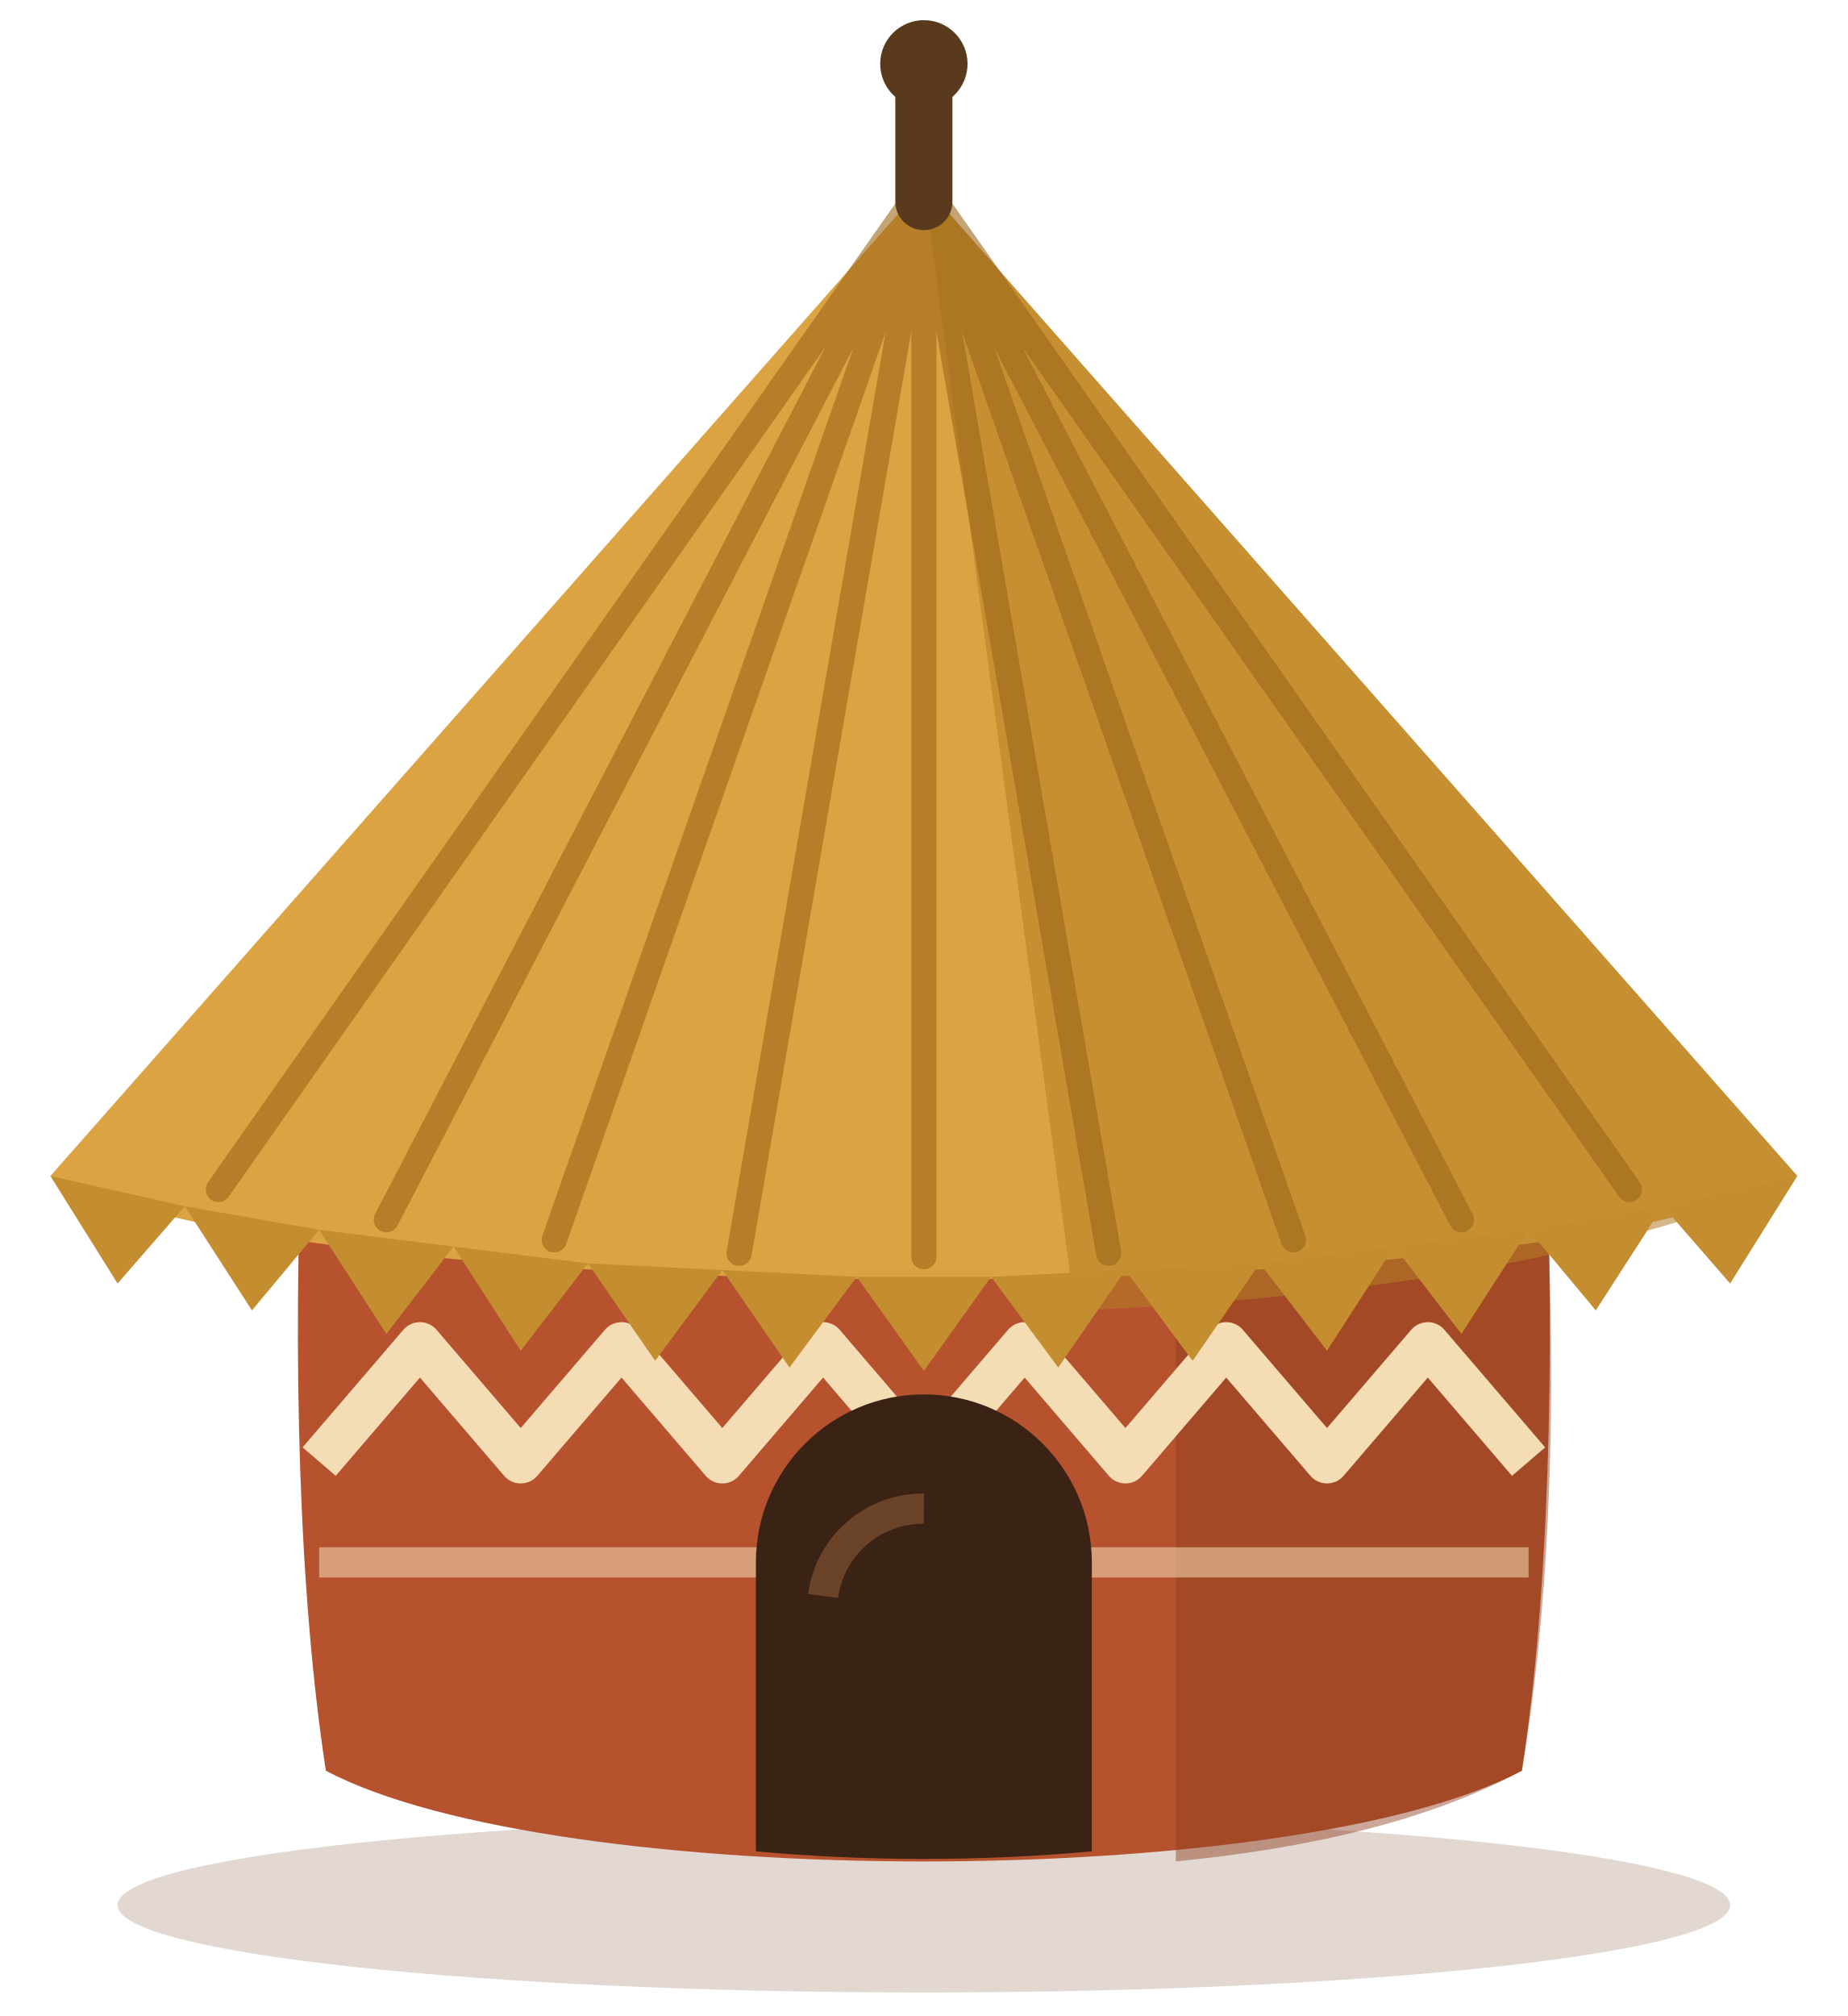
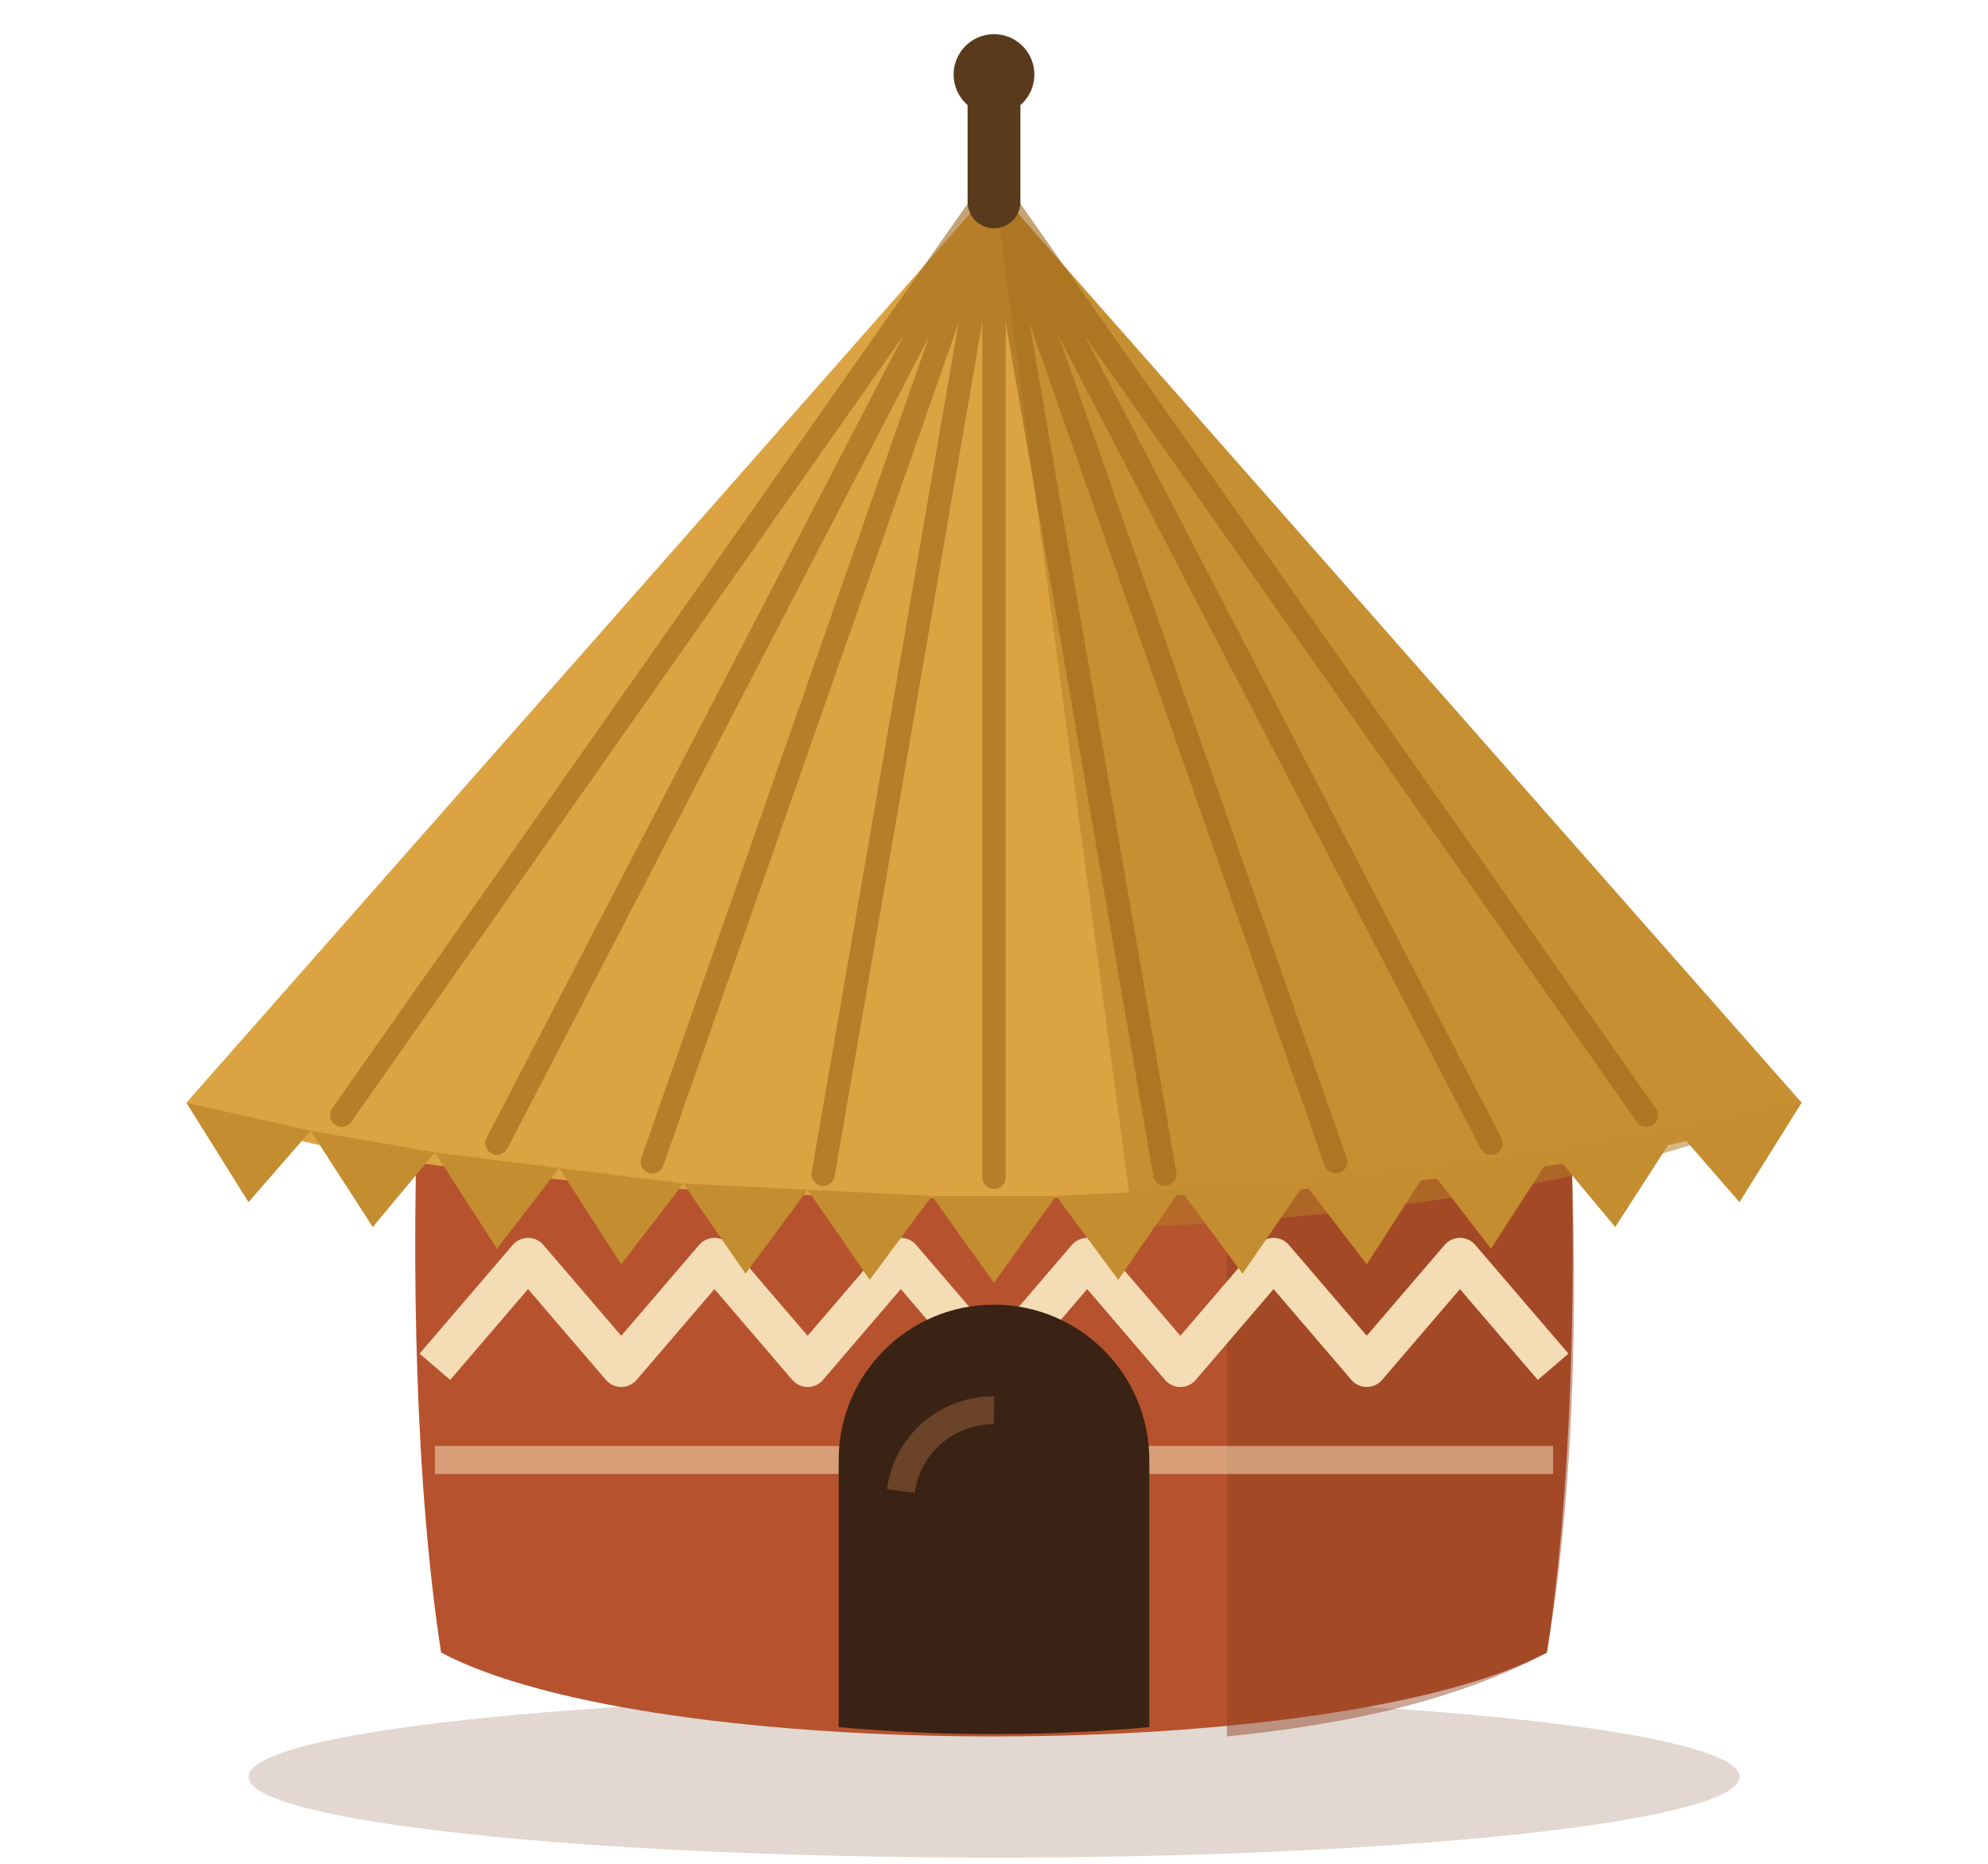
- <svg xmlns="http://www.w3.org/2000/svg" viewBox="4.5 0.5 55 60">
+ <svg xmlns="http://www.w3.org/2000/svg" viewBox="0 0 64 60">
  <ellipse cx="32" cy="57.2" rx="24" ry="2.6" fill="#7a4a2c" opacity=".22" />
  <path d="M13.5 34 C13.2 41 13.4 48 14.2 53.2 C21 56.8 43 56.8 49.8 53.2 C50.6 48 50.8 41 50.5 34Z" fill="#b6532e" />
  <path d="M39.5 37.5 H50.6 C50.8 43 50.6 48.5 49.8 53.2 C47 54.7 43.5 55.5 39.5 55.9Z" fill="#8d3b1c" opacity=".45" />
  <polyline points="14,44 17,40.5 20,44 23,40.5 26,44 29,40.5 32,44 35,40.5 38,44 41,40.5 44,44 47,40.5 50,44" fill="none" stroke="#f4dcb4" stroke-width="1.3" stroke-linejoin="round" />
  <path d="M14 47 H50" stroke="#f4dcb4" stroke-width=".9" opacity=".55" />
  <path d="M27 55.6 V47 A5 5 0 0 1 37 47 V55.6 C33.7 55.9 30.3 55.9 27 55.6Z" fill="#3a2314" />
  <path d="M29 48 A3 3 0 0 1 32 45.4" stroke="#6b4329" stroke-width=".9" fill="none" />
  <path d="M32 6 L58 35.5 C50 39.6 14 39.6 6 35.5Z" fill="#dba341" />
  <path d="M32 6 L58 35.5 C53 37.9 44.5 39.2 36.5 39.5Z" fill="#b57d26" opacity=".55" />
  <g stroke="#9c6619" stroke-width=".75" opacity=".6" stroke-linecap="round">
    <path d="M32 6 L11 35.9" />
    <path d="M32 6 L16 36.8" />
    <path d="M32 6 L21 37.4" />
    <path d="M32 6 L26.5 37.8" />
    <path d="M32 6 L32 37.9" />
    <path d="M32 6 L37.5 37.8" />
    <path d="M32 6 L43 37.4" />
    <path d="M32 6 L48 36.8" />
    <path d="M32 6 L53 35.9" />
  </g>
  <path d="M6.0 35.5 L8.0 38.7 L10.0 36.4Z M10.0 36.4 L12.0 39.5 L14.0 37.1Z M14.0 37.1 L16.0 40.2 L18.0 37.6Z M18.0 37.6 L20.0 40.7 L22.0 38.1Z M22.0 38.1 L24.0 41.0 L26.0 38.3Z M26.0 38.3 L28.0 41.2 L30.0 38.5Z M30.0 38.5 L32.0 41.3 L34.0 38.5Z M34.0 38.5 L36.0 41.2 L38.0 38.3Z M38.0 38.3 L40.0 41.0 L42.0 38.1Z M42.0 38.1 L44.0 40.7 L46.0 37.6Z M46.0 37.6 L48.0 40.2 L50.0 37.1Z M50.0 37.1 L52.0 39.5 L54.0 36.4Z M54.0 36.4 L56.0 38.7 L58.0 35.5Z" fill="#c48d2f" />
  <path d="M32 6.5 V2" stroke="#5a3a1c" stroke-width="1.7" stroke-linecap="round" />
  <circle cx="32" cy="2.4" r="1.3" fill="#5a3a1c" />
</svg>
